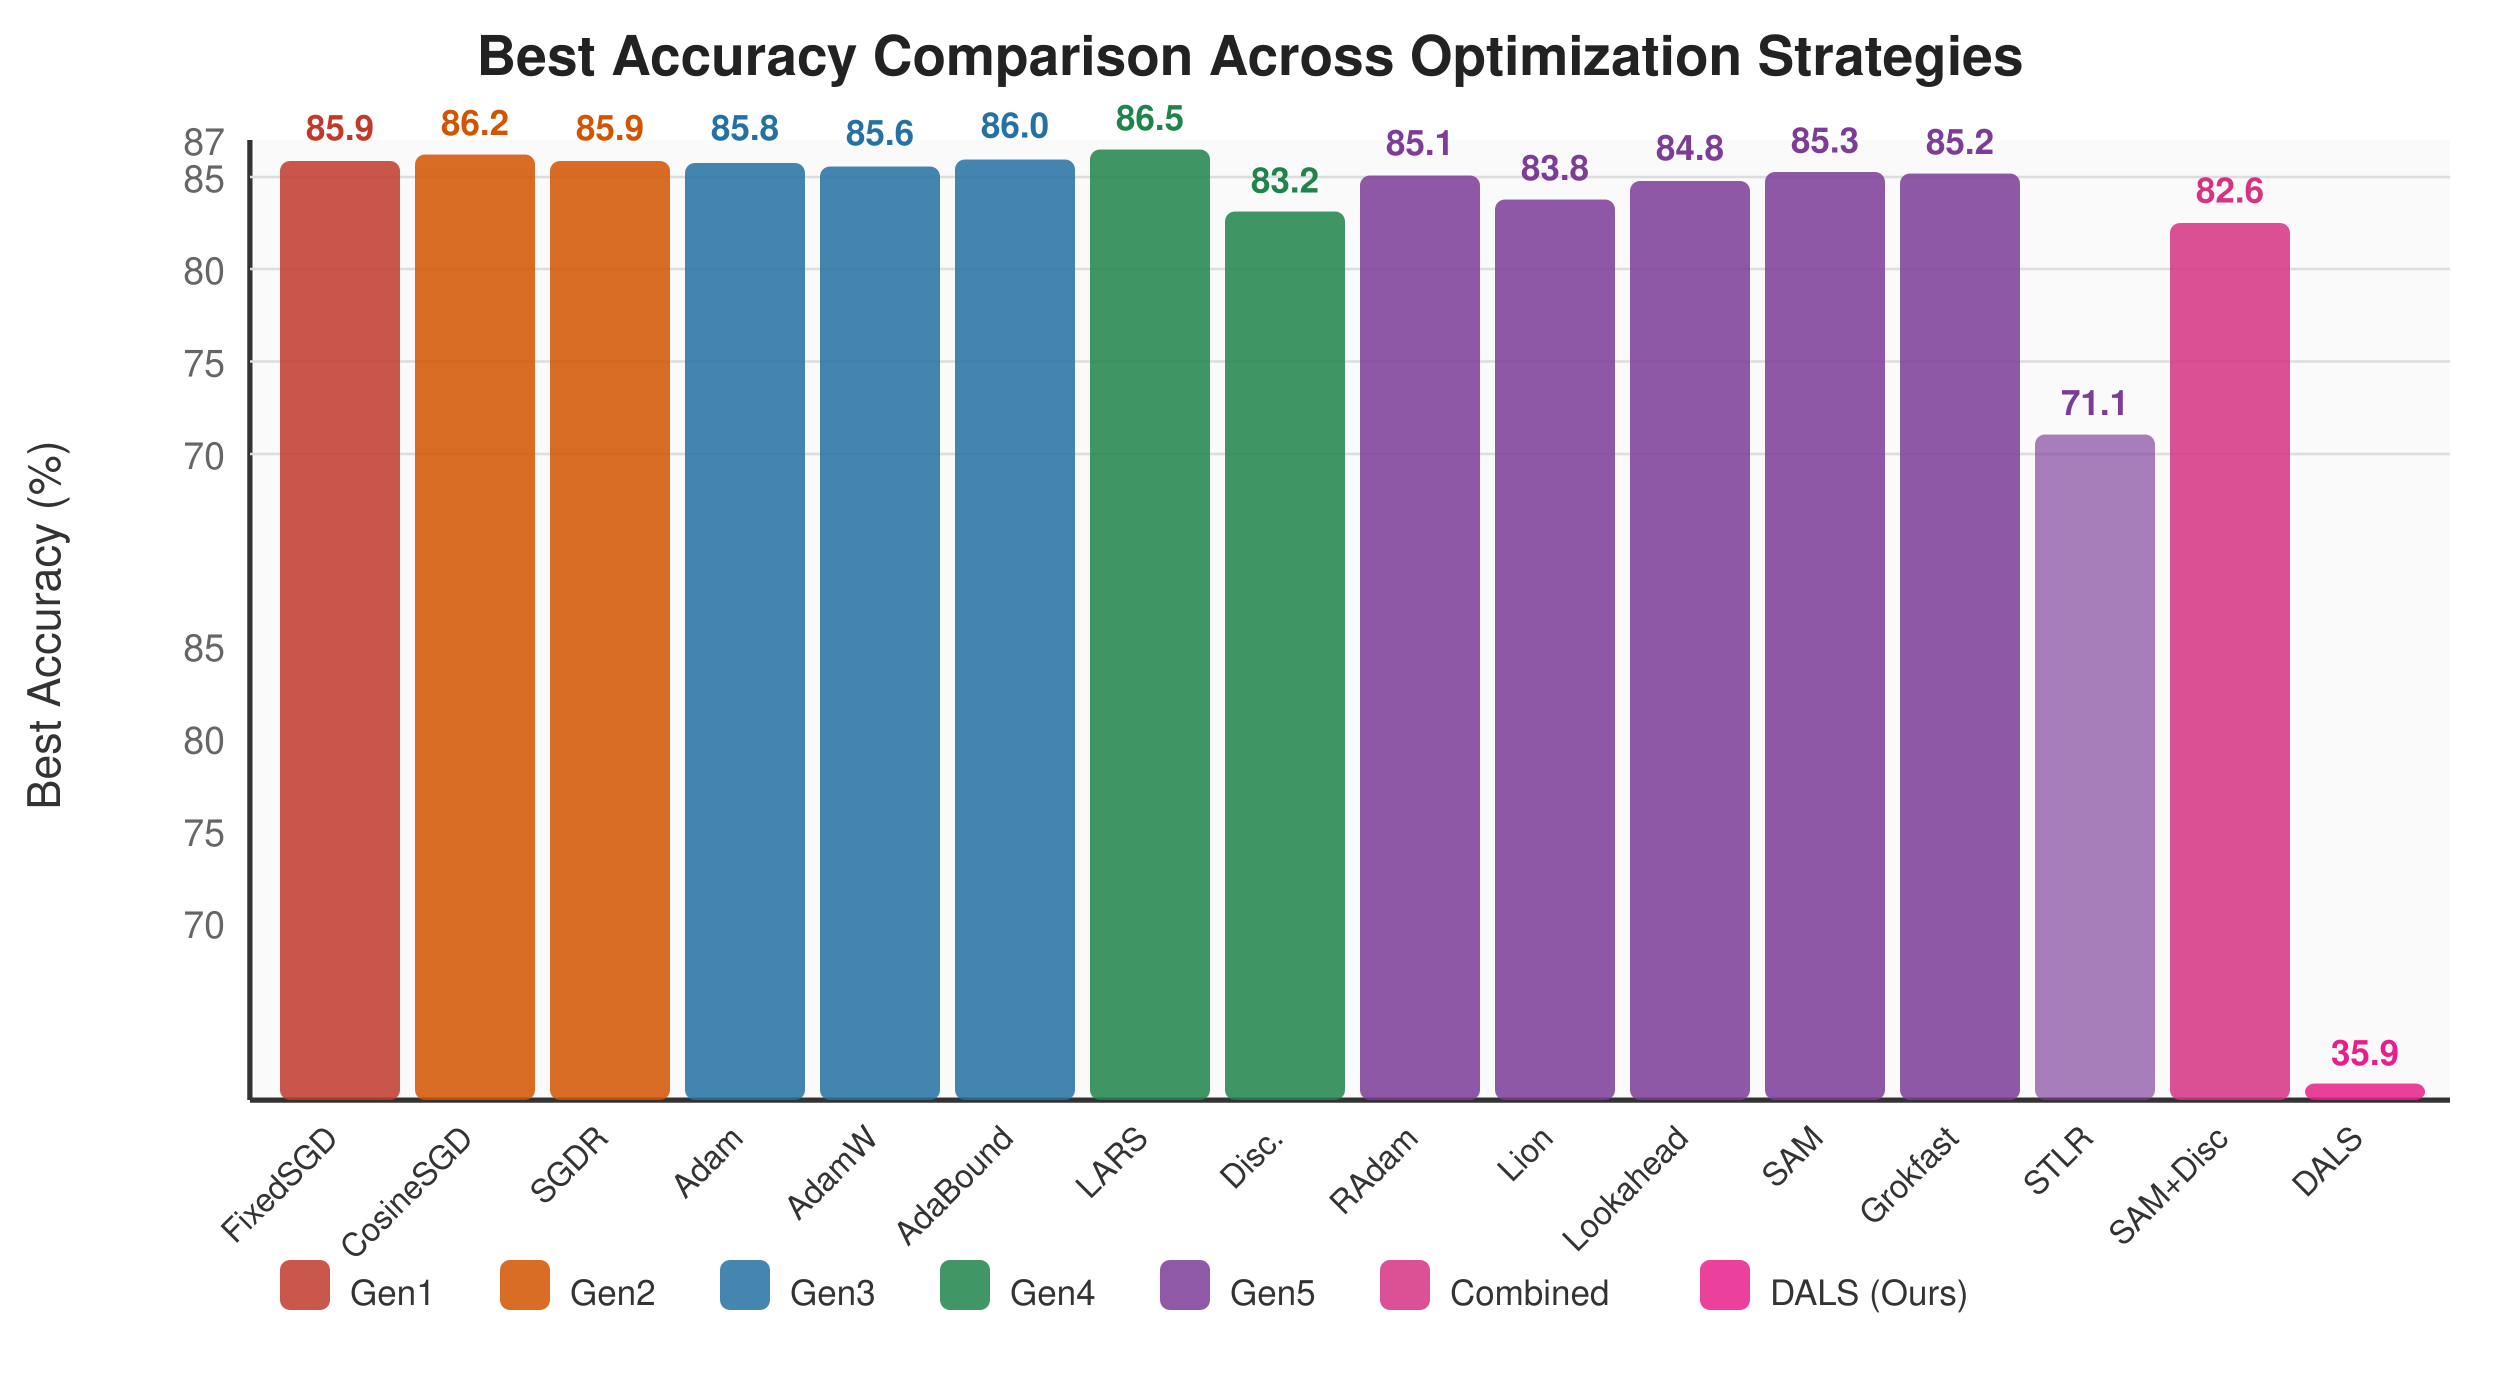
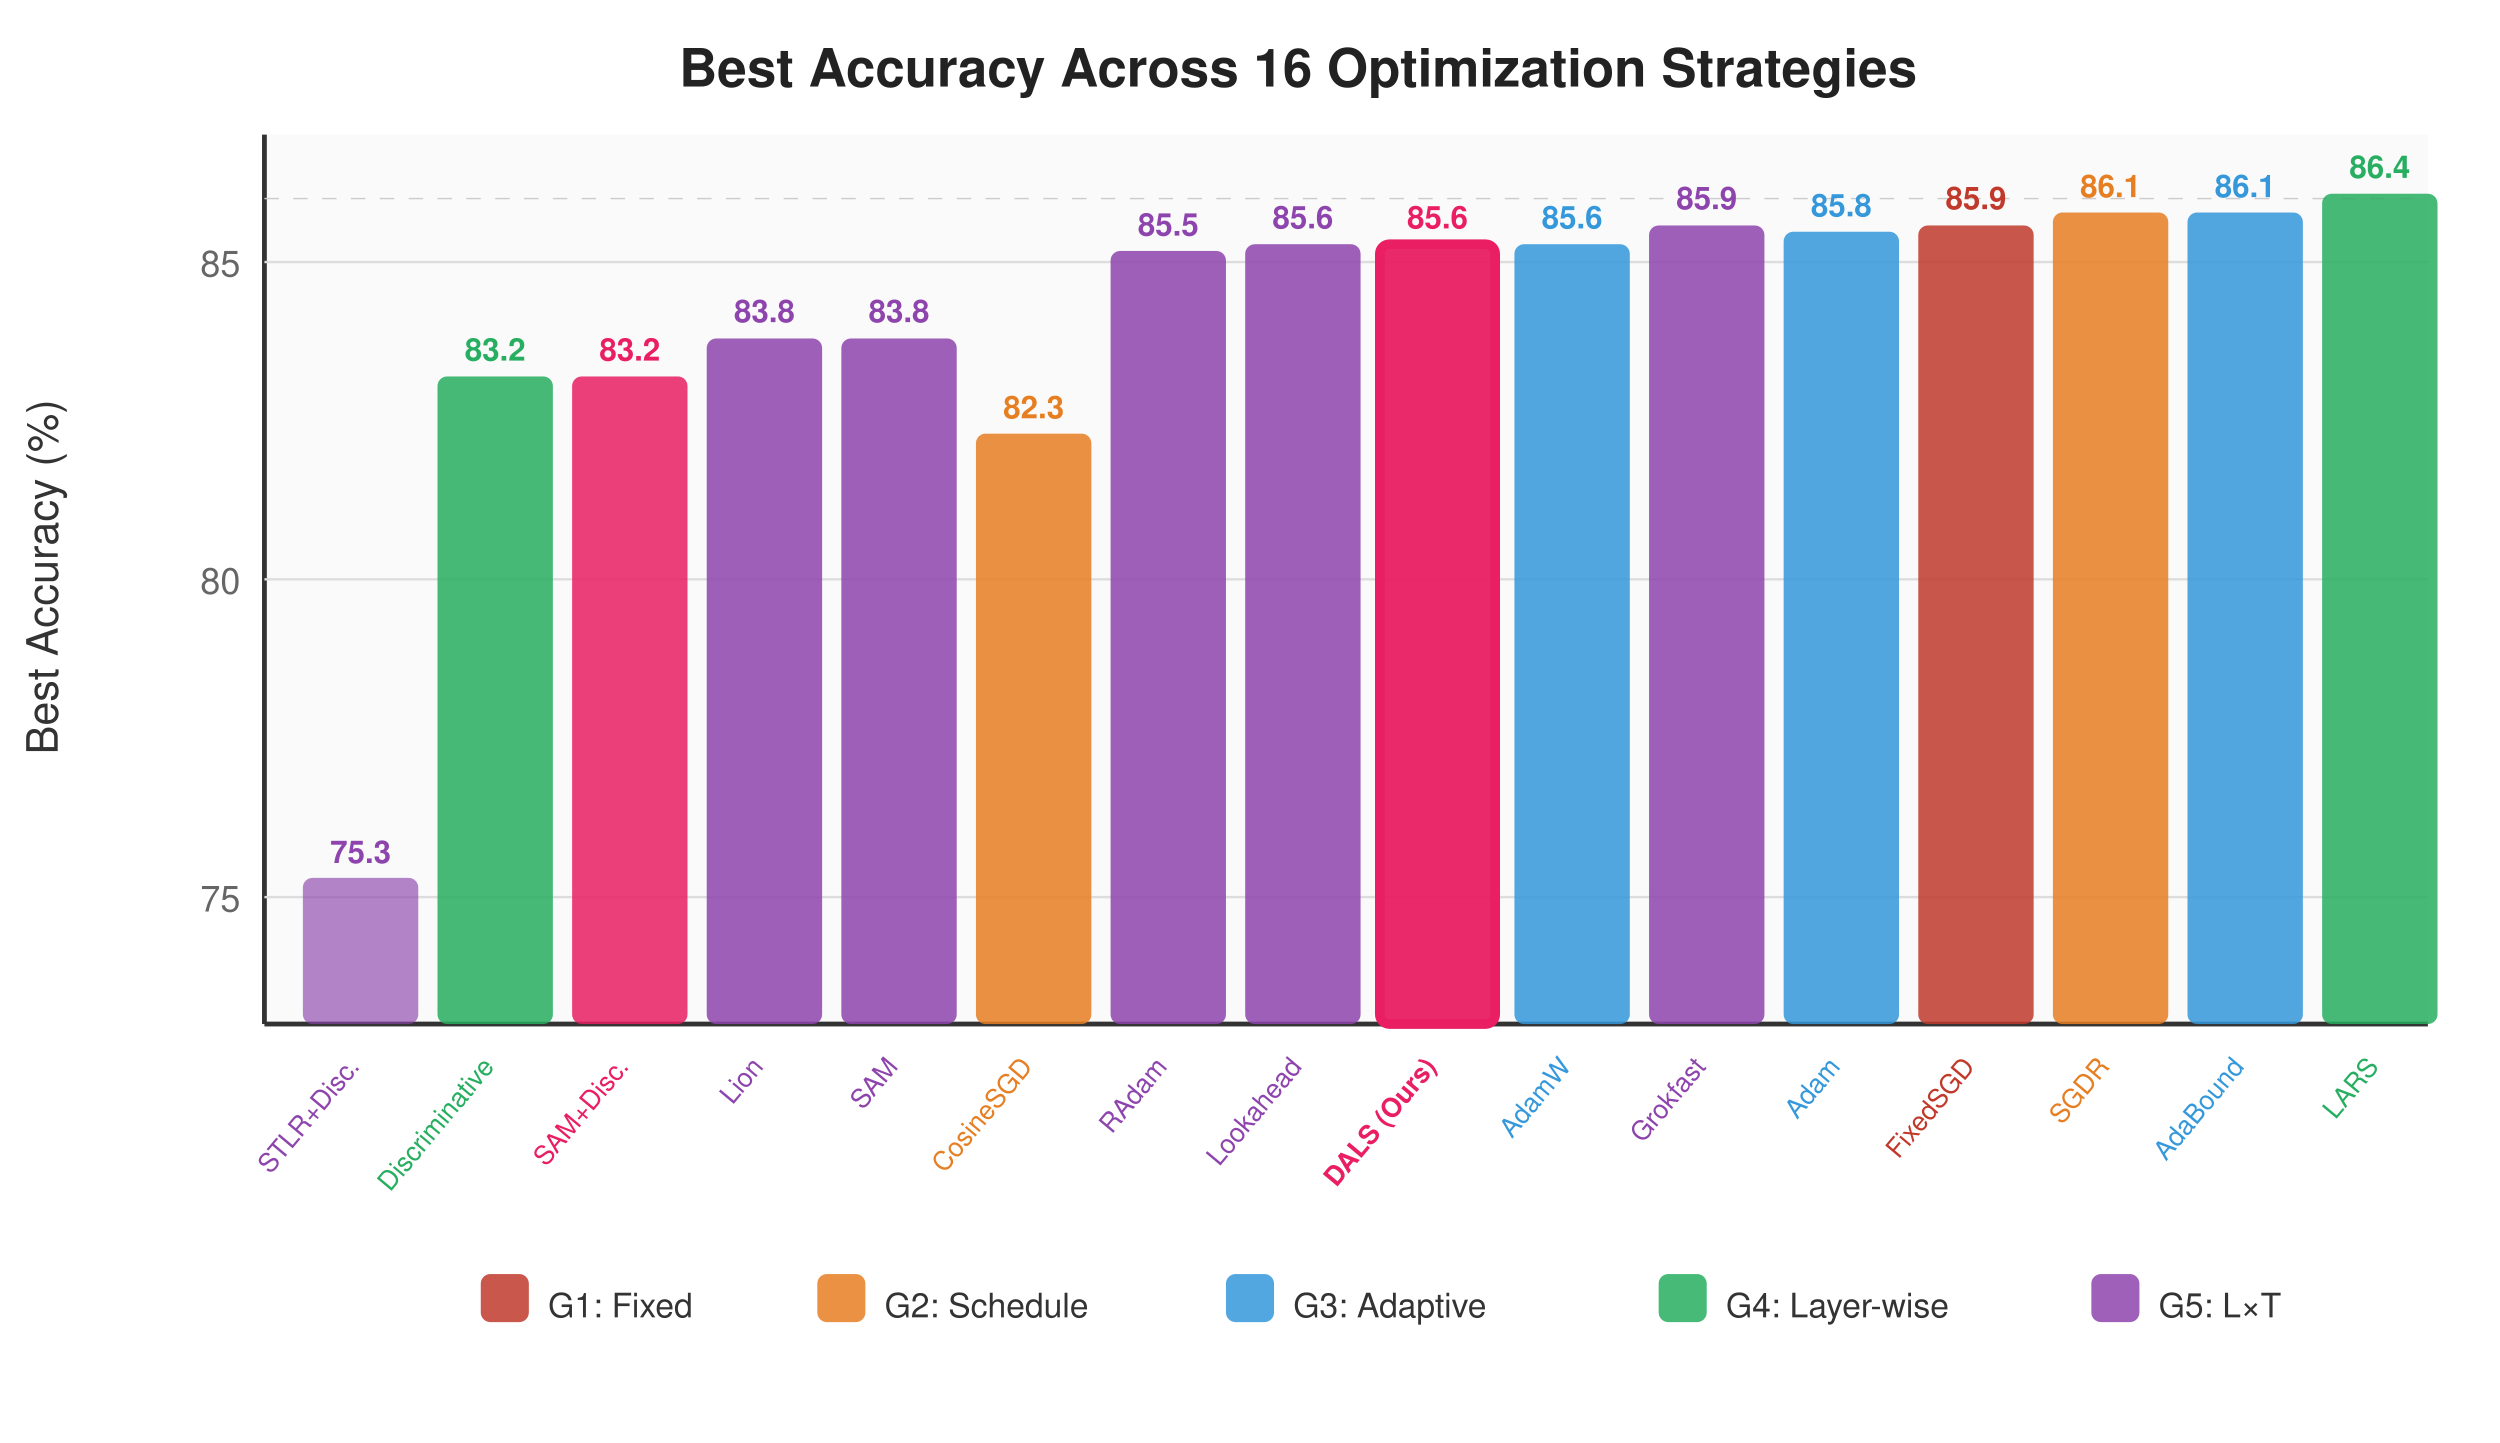
- <svg xmlns="http://www.w3.org/2000/svg" viewBox="0 0 500 280" width="500" height="280">
+ <svg xmlns="http://www.w3.org/2000/svg" viewBox="0 0 520 300" width="520" height="300">
  <style>
    text { font-family: 'Helvetica Neue', Helvetica, Arial, sans-serif; }
  </style>
-   <text x="250" y="15" text-anchor="middle" fill="#222" font-size="11" font-weight="bold">Best Accuracy Comparison Across Optimization Strategies</text>
-   <line x1="50" y1="28" x2="50" y2="220" stroke="#333" stroke-width="1" />
-   <line x1="50" y1="220" x2="490" y2="220" stroke="#333" stroke-width="1" />
-   <text x="12" y="125" text-anchor="middle" fill="#333" font-size="9" transform="rotate(-90,12,125)">Best Accuracy (%)</text>
-   <line x1="50" y1="184.6" x2="490" y2="184.6" stroke="#eee" stroke-width="0.5" />
-   <text x="45" y="187.6" text-anchor="end" fill="#666" font-size="7.5">70</text>
-   <line x1="50" y1="166.2" x2="490" y2="166.2" stroke="#eee" stroke-width="0.5" />
-   <text x="45" y="169.2" text-anchor="end" fill="#666" font-size="7.5">75</text>
-   <line x1="50" y1="147.7" x2="490" y2="147.7" stroke="#eee" stroke-width="0.5" />
-   <text x="45" y="150.7" text-anchor="end" fill="#666" font-size="7.5">80</text>
-   <line x1="50" y1="129.2" x2="490" y2="129.2" stroke="#eee" stroke-width="0.5" />
-   <text x="45" y="132.2" text-anchor="end" fill="#666" font-size="7.5">85</text>
-   <text x="45" y="31" text-anchor="end" fill="#666" font-size="7.5">87</text>
-   <rect x="50" y="28" width="440" height="192" fill="#fafafa" stroke="none" />
-   <line x1="50" y1="28" x2="50" y2="220" stroke="#333" stroke-width="1" />
-   <line x1="50" y1="220" x2="490" y2="220" stroke="#333" stroke-width="1" />
-   <line x1="50" y1="90.8" x2="490" y2="90.8" stroke="#ddd" stroke-width="0.5" />
-   <line x1="50" y1="72.3" x2="490" y2="72.3" stroke="#ddd" stroke-width="0.5" />
-   <line x1="50" y1="53.8" x2="490" y2="53.8" stroke="#ddd" stroke-width="0.5" />
-   <line x1="50" y1="35.4" x2="490" y2="35.4" stroke="#ddd" stroke-width="0.5" />
-   <text x="45" y="93.8" text-anchor="end" fill="#666" font-size="7.5">70</text>
-   <text x="45" y="75.3" text-anchor="end" fill="#666" font-size="7.5">75</text>
-   <text x="45" y="56.8" text-anchor="end" fill="#666" font-size="7.5">80</text>
-   <text x="45" y="38.4" text-anchor="end" fill="#666" font-size="7.5">85</text>
-   <rect x="56" y="32.2" rx="2" ry="2" width="24" height="187.8" fill="#c0392b" opacity="0.85" />
-   <text x="68" y="28" text-anchor="middle" fill="#c0392b" font-size="7" font-weight="bold">85.9</text>
-   <rect x="83" y="30.9" rx="2" ry="2" width="24" height="189.1" fill="#d35400" opacity="0.85" />
-   <text x="95" y="27" text-anchor="middle" fill="#d35400" font-size="7" font-weight="bold">86.2</text>
-   <rect x="110" y="32.2" rx="2" ry="2" width="24" height="187.8" fill="#d35400" opacity="0.85" />
-   <text x="122" y="28" text-anchor="middle" fill="#d35400" font-size="7" font-weight="bold">85.9</text>
-   <rect x="137" y="32.6" rx="2" ry="2" width="24" height="187.4" fill="#2471a3" opacity="0.85" />
-   <text x="149" y="28" text-anchor="middle" fill="#2471a3" font-size="7" font-weight="bold">85.8</text>
-   <rect x="164" y="33.3" rx="2" ry="2" width="24" height="186.7" fill="#2471a3" opacity="0.85" />
-   <text x="176" y="29" text-anchor="middle" fill="#2471a3" font-size="7" font-weight="bold">85.6</text>
-   <rect x="191" y="31.9" rx="2" ry="2" width="24" height="188.1" fill="#2471a3" opacity="0.85" />
-   <text x="203" y="27.5" text-anchor="middle" fill="#2471a3" font-size="7" font-weight="bold">86.0</text>
-   <rect x="218" y="29.9" rx="2" ry="2" width="24" height="190.1" fill="#1e8449" opacity="0.85" />
-   <text x="230" y="26" text-anchor="middle" fill="#1e8449" font-size="7" font-weight="bold">86.5</text>
-   <rect x="245" y="42.3" rx="2" ry="2" width="24" height="177.7" fill="#1e8449" opacity="0.85" />
-   <text x="257" y="38.5" text-anchor="middle" fill="#1e8449" font-size="7" font-weight="bold">83.2</text>
-   <rect x="272" y="35.1" rx="2" ry="2" width="24" height="184.9" fill="#7d3c98" opacity="0.85" />
-   <text x="284" y="31" text-anchor="middle" fill="#7d3c98" font-size="7" font-weight="bold">85.1</text>
-   <rect x="299" y="39.9" rx="2" ry="2" width="24" height="180.1" fill="#7d3c98" opacity="0.85" />
-   <text x="311" y="36" text-anchor="middle" fill="#7d3c98" font-size="7" font-weight="bold">83.8</text>
-   <rect x="326" y="36.2" rx="2" ry="2" width="24" height="183.8" fill="#7d3c98" opacity="0.85" />
-   <text x="338" y="32" text-anchor="middle" fill="#7d3c98" font-size="7" font-weight="bold">84.8</text>
-   <rect x="353" y="34.4" rx="2" ry="2" width="24" height="185.6" fill="#7d3c98" opacity="0.85" />
-   <text x="365" y="30.5" text-anchor="middle" fill="#7d3c98" font-size="7" font-weight="bold">85.3</text>
-   <rect x="380" y="34.7" rx="2" ry="2" width="24" height="185.3" fill="#7d3c98" opacity="0.85" />
-   <text x="392" y="30.8" text-anchor="middle" fill="#7d3c98" font-size="7" font-weight="bold">85.2</text>
-   <rect x="407" y="86.9" rx="2" ry="2" width="24" height="133.1" fill="#7d3c98" opacity="0.65" />
-   <text x="419" y="83" text-anchor="middle" fill="#7d3c98" font-size="7" font-weight="bold">71.1</text>
-   <rect x="434" y="44.6" rx="2" ry="2" width="24" height="175.4" fill="#d63384" opacity="0.85" />
-   <text x="446" y="40.5" text-anchor="middle" fill="#d63384" font-size="7" font-weight="bold">82.6</text>
-   <rect x="461" y="216.7" rx="2" ry="2" width="24" height="3.3" fill="#e91e8c" opacity="0.85" />
-   <text x="473" y="213" text-anchor="middle" fill="#e91e8c" font-size="7" font-weight="bold">35.9</text>
-   <text x="68" y="228" text-anchor="end" fill="#333" font-size="6.5" transform="rotate(-45,68,228)">FixedSGD</text>
-   <text x="95" y="228" text-anchor="end" fill="#333" font-size="6.5" transform="rotate(-45,95,228)">CosineSGD</text>
-   <text x="122" y="228" text-anchor="end" fill="#333" font-size="6.5" transform="rotate(-45,122,228)">SGDR</text>
-   <text x="149" y="228" text-anchor="end" fill="#333" font-size="6.5" transform="rotate(-45,149,228)">Adam</text>
-   <text x="176" y="228" text-anchor="end" fill="#333" font-size="6.5" transform="rotate(-45,176,228)">AdamW</text>
-   <text x="203" y="228" text-anchor="end" fill="#333" font-size="6.5" transform="rotate(-45,203,228)">AdaBound</text>
-   <text x="230" y="228" text-anchor="end" fill="#333" font-size="6.5" transform="rotate(-45,230,228)">LARS</text>
-   <text x="257" y="228" text-anchor="end" fill="#333" font-size="6.5" transform="rotate(-45,257,228)">Disc.</text>
-   <text x="284" y="228" text-anchor="end" fill="#333" font-size="6.5" transform="rotate(-45,284,228)">RAdam</text>
-   <text x="311" y="228" text-anchor="end" fill="#333" font-size="6.5" transform="rotate(-45,311,228)">Lion</text>
-   <text x="338" y="228" text-anchor="end" fill="#333" font-size="6.5" transform="rotate(-45,338,228)">Lookahead</text>
-   <text x="365" y="228" text-anchor="end" fill="#333" font-size="6.5" transform="rotate(-45,365,228)">SAM</text>
-   <text x="392" y="228" text-anchor="end" fill="#333" font-size="6.5" transform="rotate(-45,392,228)">Grokfast</text>
-   <text x="419" y="228" text-anchor="end" fill="#333" font-size="6.5" transform="rotate(-45,419,228)">STLR</text>
-   <text x="446" y="228" text-anchor="end" fill="#333" font-size="6.5" transform="rotate(-45,446,228)">SAM+Disc</text>
-   <text x="473" y="228" text-anchor="end" fill="#333" font-size="6.5" transform="rotate(-45,473,228)">DALS</text>
-   <rect x="56" y="252" rx="2" ry="2" width="10" height="10" fill="#c0392b" opacity="0.85" />
-   <text x="70" y="261" text-anchor="start" fill="#333" font-size="7">Gen1</text>
-   <rect x="100" y="252" rx="2" ry="2" width="10" height="10" fill="#d35400" opacity="0.85" />
-   <text x="114" y="261" text-anchor="start" fill="#333" font-size="7">Gen2</text>
-   <rect x="144" y="252" rx="2" ry="2" width="10" height="10" fill="#2471a3" opacity="0.85" />
-   <text x="158" y="261" text-anchor="start" fill="#333" font-size="7">Gen3</text>
-   <rect x="188" y="252" rx="2" ry="2" width="10" height="10" fill="#1e8449" opacity="0.85" />
-   <text x="202" y="261" text-anchor="start" fill="#333" font-size="7">Gen4</text>
-   <rect x="232" y="252" rx="2" ry="2" width="10" height="10" fill="#7d3c98" opacity="0.85" />
-   <text x="246" y="261" text-anchor="start" fill="#333" font-size="7">Gen5</text>
-   <rect x="276" y="252" rx="2" ry="2" width="10" height="10" fill="#d63384" opacity="0.85" />
-   <text x="290" y="261" text-anchor="start" fill="#333" font-size="7">Combined</text>
-   <rect x="340" y="252" rx="2" ry="2" width="10" height="10" fill="#e91e8c" opacity="0.85" />
-   <text x="354" y="261" text-anchor="start" fill="#333" font-size="7">DALS (Ours)</text>
+   <text x="270" y="18" text-anchor="middle" fill="#222" font-size="11" font-weight="bold">Best Accuracy Across 16 Optimization Strategies</text>
+   <rect x="55" y="28" width="450" height="185" fill="#fafafa" stroke="none" />
+   <line x1="55" y1="28" x2="55" y2="213" stroke="#333" stroke-width="1" />
+   <line x1="55" y1="213" x2="505" y2="213" stroke="#333" stroke-width="1" />
+   <text x="12" y="120" text-anchor="middle" fill="#333" font-size="9" transform="rotate(-90,12,120)">Best Accuracy (%)</text>
+   <line x1="55" y1="186.6" x2="505" y2="186.6" stroke="#ddd" stroke-width="0.5" />
+   <text x="50" y="189.6" text-anchor="end" fill="#666" font-size="7.5">75</text>
+   <line x1="55" y1="120.5" x2="505" y2="120.5" stroke="#ddd" stroke-width="0.5" />
+   <text x="50" y="123.5" text-anchor="end" fill="#666" font-size="7.5">80</text>
+   <line x1="55" y1="54.5" x2="505" y2="54.5" stroke="#ddd" stroke-width="0.5" />
+   <text x="50" y="57.5" text-anchor="end" fill="#666" font-size="7.5">85</text>
+   <line x1="55" y1="41.3" x2="505" y2="41.3" stroke="#ccc" stroke-width="0.3" stroke-dasharray="3,3" />
+   <rect x="63" y="182.6" rx="2" ry="2" width="24" height="30.4" fill="#8e44ad" opacity="0.65" />
+   <text x="75" y="179.5" text-anchor="middle" fill="#8e44ad" font-size="6.5" font-weight="bold">75.3</text>
+   <rect x="91" y="78.3" rx="2" ry="2" width="24" height="134.7" fill="#27ae60" opacity="0.85" />
+   <text x="103" y="75" text-anchor="middle" fill="#27ae60" font-size="6.5" font-weight="bold">83.2</text>
+   <rect x="119" y="78.3" rx="2" ry="2" width="24" height="134.7" fill="#e91e63" opacity="0.85" />
+   <text x="131" y="75" text-anchor="middle" fill="#e91e63" font-size="6.5" font-weight="bold">83.2</text>
+   <rect x="147" y="70.4" rx="2" ry="2" width="24" height="142.6" fill="#8e44ad" opacity="0.85" />
+   <text x="159" y="67" text-anchor="middle" fill="#8e44ad" font-size="6.5" font-weight="bold">83.8</text>
+   <rect x="175" y="70.4" rx="2" ry="2" width="24" height="142.6" fill="#8e44ad" opacity="0.85" />
+   <text x="187" y="67" text-anchor="middle" fill="#8e44ad" font-size="6.5" font-weight="bold">83.8</text>
+   <rect x="203" y="90.2" rx="2" ry="2" width="24" height="122.8" fill="#e67e22" opacity="0.85" />
+   <text x="215" y="87" text-anchor="middle" fill="#e67e22" font-size="6.5" font-weight="bold">82.3</text>
+   <rect x="231" y="52.2" rx="2" ry="2" width="24" height="160.8" fill="#8e44ad" opacity="0.85" />
+   <text x="243" y="49" text-anchor="middle" fill="#8e44ad" font-size="6.5" font-weight="bold">85.5</text>
+   <rect x="259" y="50.8" rx="2" ry="2" width="24" height="162.2" fill="#8e44ad" opacity="0.85" />
+   <text x="271" y="47.5" text-anchor="middle" fill="#8e44ad" font-size="6.5" font-weight="bold">85.6</text>
+   <rect x="287" y="50.8" rx="2" ry="2" width="24" height="162.2" fill="#e91e63" opacity="0.95" />
+   <text x="299" y="47.5" text-anchor="middle" fill="#e91e63" font-size="6.5" font-weight="bold">85.6</text>
+   <rect x="315" y="50.8" rx="2" ry="2" width="24" height="162.2" fill="#3498db" opacity="0.85" />
+   <text x="327" y="47.5" text-anchor="middle" fill="#3498db" font-size="6.5" font-weight="bold">85.6</text>
+   <rect x="343" y="46.9" rx="2" ry="2" width="24" height="166.1" fill="#8e44ad" opacity="0.85" />
+   <text x="355" y="43.5" text-anchor="middle" fill="#8e44ad" font-size="6.5" font-weight="bold">85.9</text>
+   <rect x="371" y="48.2" rx="2" ry="2" width="24" height="164.8" fill="#3498db" opacity="0.85" />
+   <text x="383" y="45" text-anchor="middle" fill="#3498db" font-size="6.5" font-weight="bold">85.8</text>
+   <rect x="399" y="46.9" rx="2" ry="2" width="24" height="166.1" fill="#c0392b" opacity="0.85" />
+   <text x="411" y="43.5" text-anchor="middle" fill="#c0392b" font-size="6.5" font-weight="bold">85.9</text>
+   <rect x="427" y="44.2" rx="2" ry="2" width="24" height="168.8" fill="#e67e22" opacity="0.85" />
+   <text x="439" y="41" text-anchor="middle" fill="#e67e22" font-size="6.5" font-weight="bold">86.1</text>
+   <rect x="455" y="44.2" rx="2" ry="2" width="24" height="168.8" fill="#3498db" opacity="0.85" />
+   <text x="467" y="41" text-anchor="middle" fill="#3498db" font-size="6.5" font-weight="bold">86.1</text>
+   <rect x="483" y="40.3" rx="2" ry="2" width="24" height="172.7" fill="#27ae60" opacity="0.85" />
+   <text x="495" y="37" text-anchor="middle" fill="#27ae60" font-size="6.5" font-weight="bold">86.4</text>
+   <rect x="287" y="50.8" rx="2" ry="2" width="24" height="162.2" fill="none" stroke="#e91e63" stroke-width="2" />
+   <text x="75" y="222" text-anchor="end" fill="#8e44ad" font-size="5.5" transform="rotate(-50,75,222)">STLR+Disc.</text>
+   <text x="103" y="222" text-anchor="end" fill="#27ae60" font-size="5.5" transform="rotate(-50,103,222)">Discriminative</text>
+   <text x="131" y="222" text-anchor="end" fill="#e91e63" font-size="5.5" transform="rotate(-50,131,222)">SAM+Disc.</text>
+   <text x="159" y="222" text-anchor="end" fill="#8e44ad" font-size="5.5" transform="rotate(-50,159,222)">Lion</text>
+   <text x="187" y="222" text-anchor="end" fill="#8e44ad" font-size="5.5" transform="rotate(-50,187,222)">SAM</text>
+   <text x="215" y="222" text-anchor="end" fill="#e67e22" font-size="5.5" transform="rotate(-50,215,222)">CosineSGD</text>
+   <text x="243" y="222" text-anchor="end" fill="#8e44ad" font-size="5.5" transform="rotate(-50,243,222)">RAdam</text>
+   <text x="271" y="222" text-anchor="end" fill="#8e44ad" font-size="5.5" transform="rotate(-50,271,222)">Lookahead</text>
+   <text x="299" y="222" text-anchor="end" fill="#e91e63" font-size="5.5" font-weight="bold" transform="rotate(-50,299,222)">DALS (Ours)</text>
+   <text x="327" y="222" text-anchor="end" fill="#3498db" font-size="5.5" transform="rotate(-50,327,222)">AdamW</text>
+   <text x="355" y="222" text-anchor="end" fill="#8e44ad" font-size="5.5" transform="rotate(-50,355,222)">Grokfast</text>
+   <text x="383" y="222" text-anchor="end" fill="#3498db" font-size="5.5" transform="rotate(-50,383,222)">Adam</text>
+   <text x="411" y="222" text-anchor="end" fill="#c0392b" font-size="5.5" transform="rotate(-50,411,222)">FixedSGD</text>
+   <text x="439" y="222" text-anchor="end" fill="#e67e22" font-size="5.5" transform="rotate(-50,439,222)">SGDR</text>
+   <text x="467" y="222" text-anchor="end" fill="#3498db" font-size="5.5" transform="rotate(-50,467,222)">AdaBound</text>
+   <text x="495" y="222" text-anchor="end" fill="#27ae60" font-size="5.5" transform="rotate(-50,495,222)">LARS</text>
+   <rect x="100" y="265" rx="2" ry="2" width="10" height="10" fill="#c0392b" opacity="0.85" />
+   <text x="114" y="274" text-anchor="start" fill="#333" font-size="7">G1: Fixed</text>
+   <rect x="170" y="265" rx="2" ry="2" width="10" height="10" fill="#e67e22" opacity="0.85" />
+   <text x="184" y="274" text-anchor="start" fill="#333" font-size="7">G2: Schedule</text>
+   <rect x="255" y="265" rx="2" ry="2" width="10" height="10" fill="#3498db" opacity="0.85" />
+   <text x="269" y="274" text-anchor="start" fill="#333" font-size="7">G3: Adaptive</text>
+   <rect x="345" y="265" rx="2" ry="2" width="10" height="10" fill="#27ae60" opacity="0.85" />
+   <text x="359" y="274" text-anchor="start" fill="#333" font-size="7">G4: Layer-wise</text>
+   <rect x="435" y="265" rx="2" ry="2" width="10" height="10" fill="#8e44ad" opacity="0.85" />
+   <text x="449" y="274" text-anchor="start" fill="#333" font-size="7">G5: L×T</text>
</svg>
